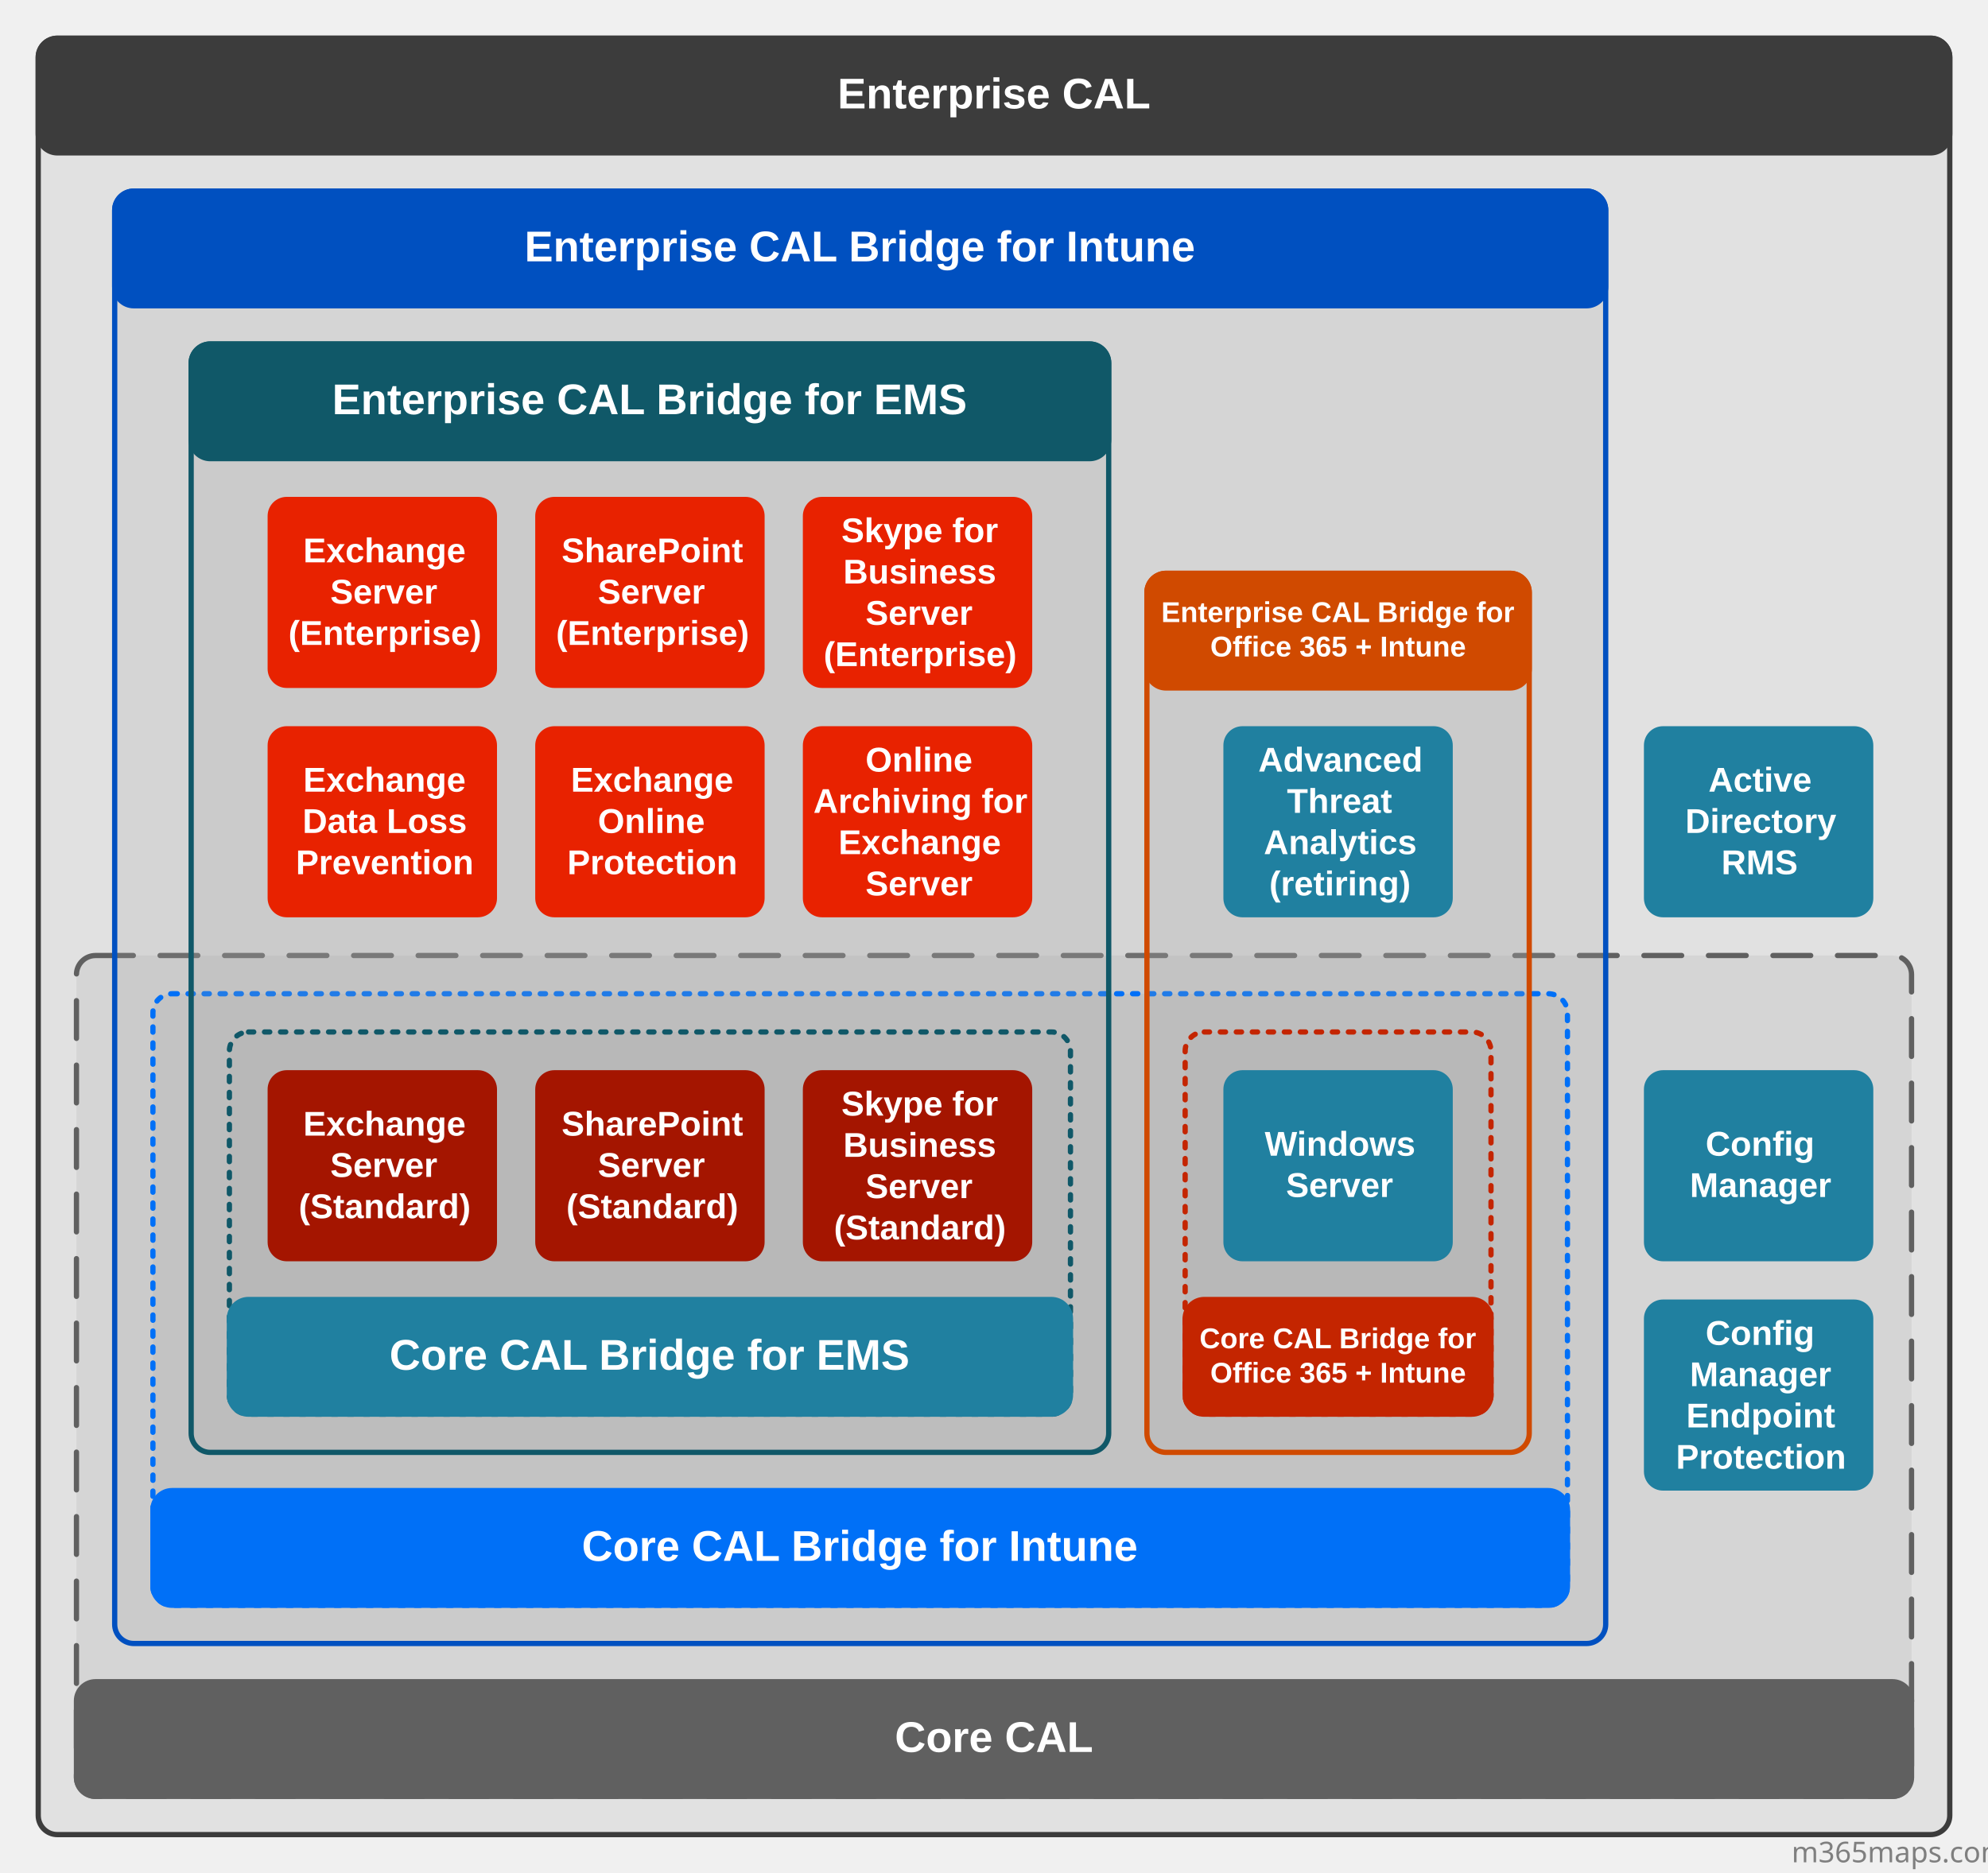
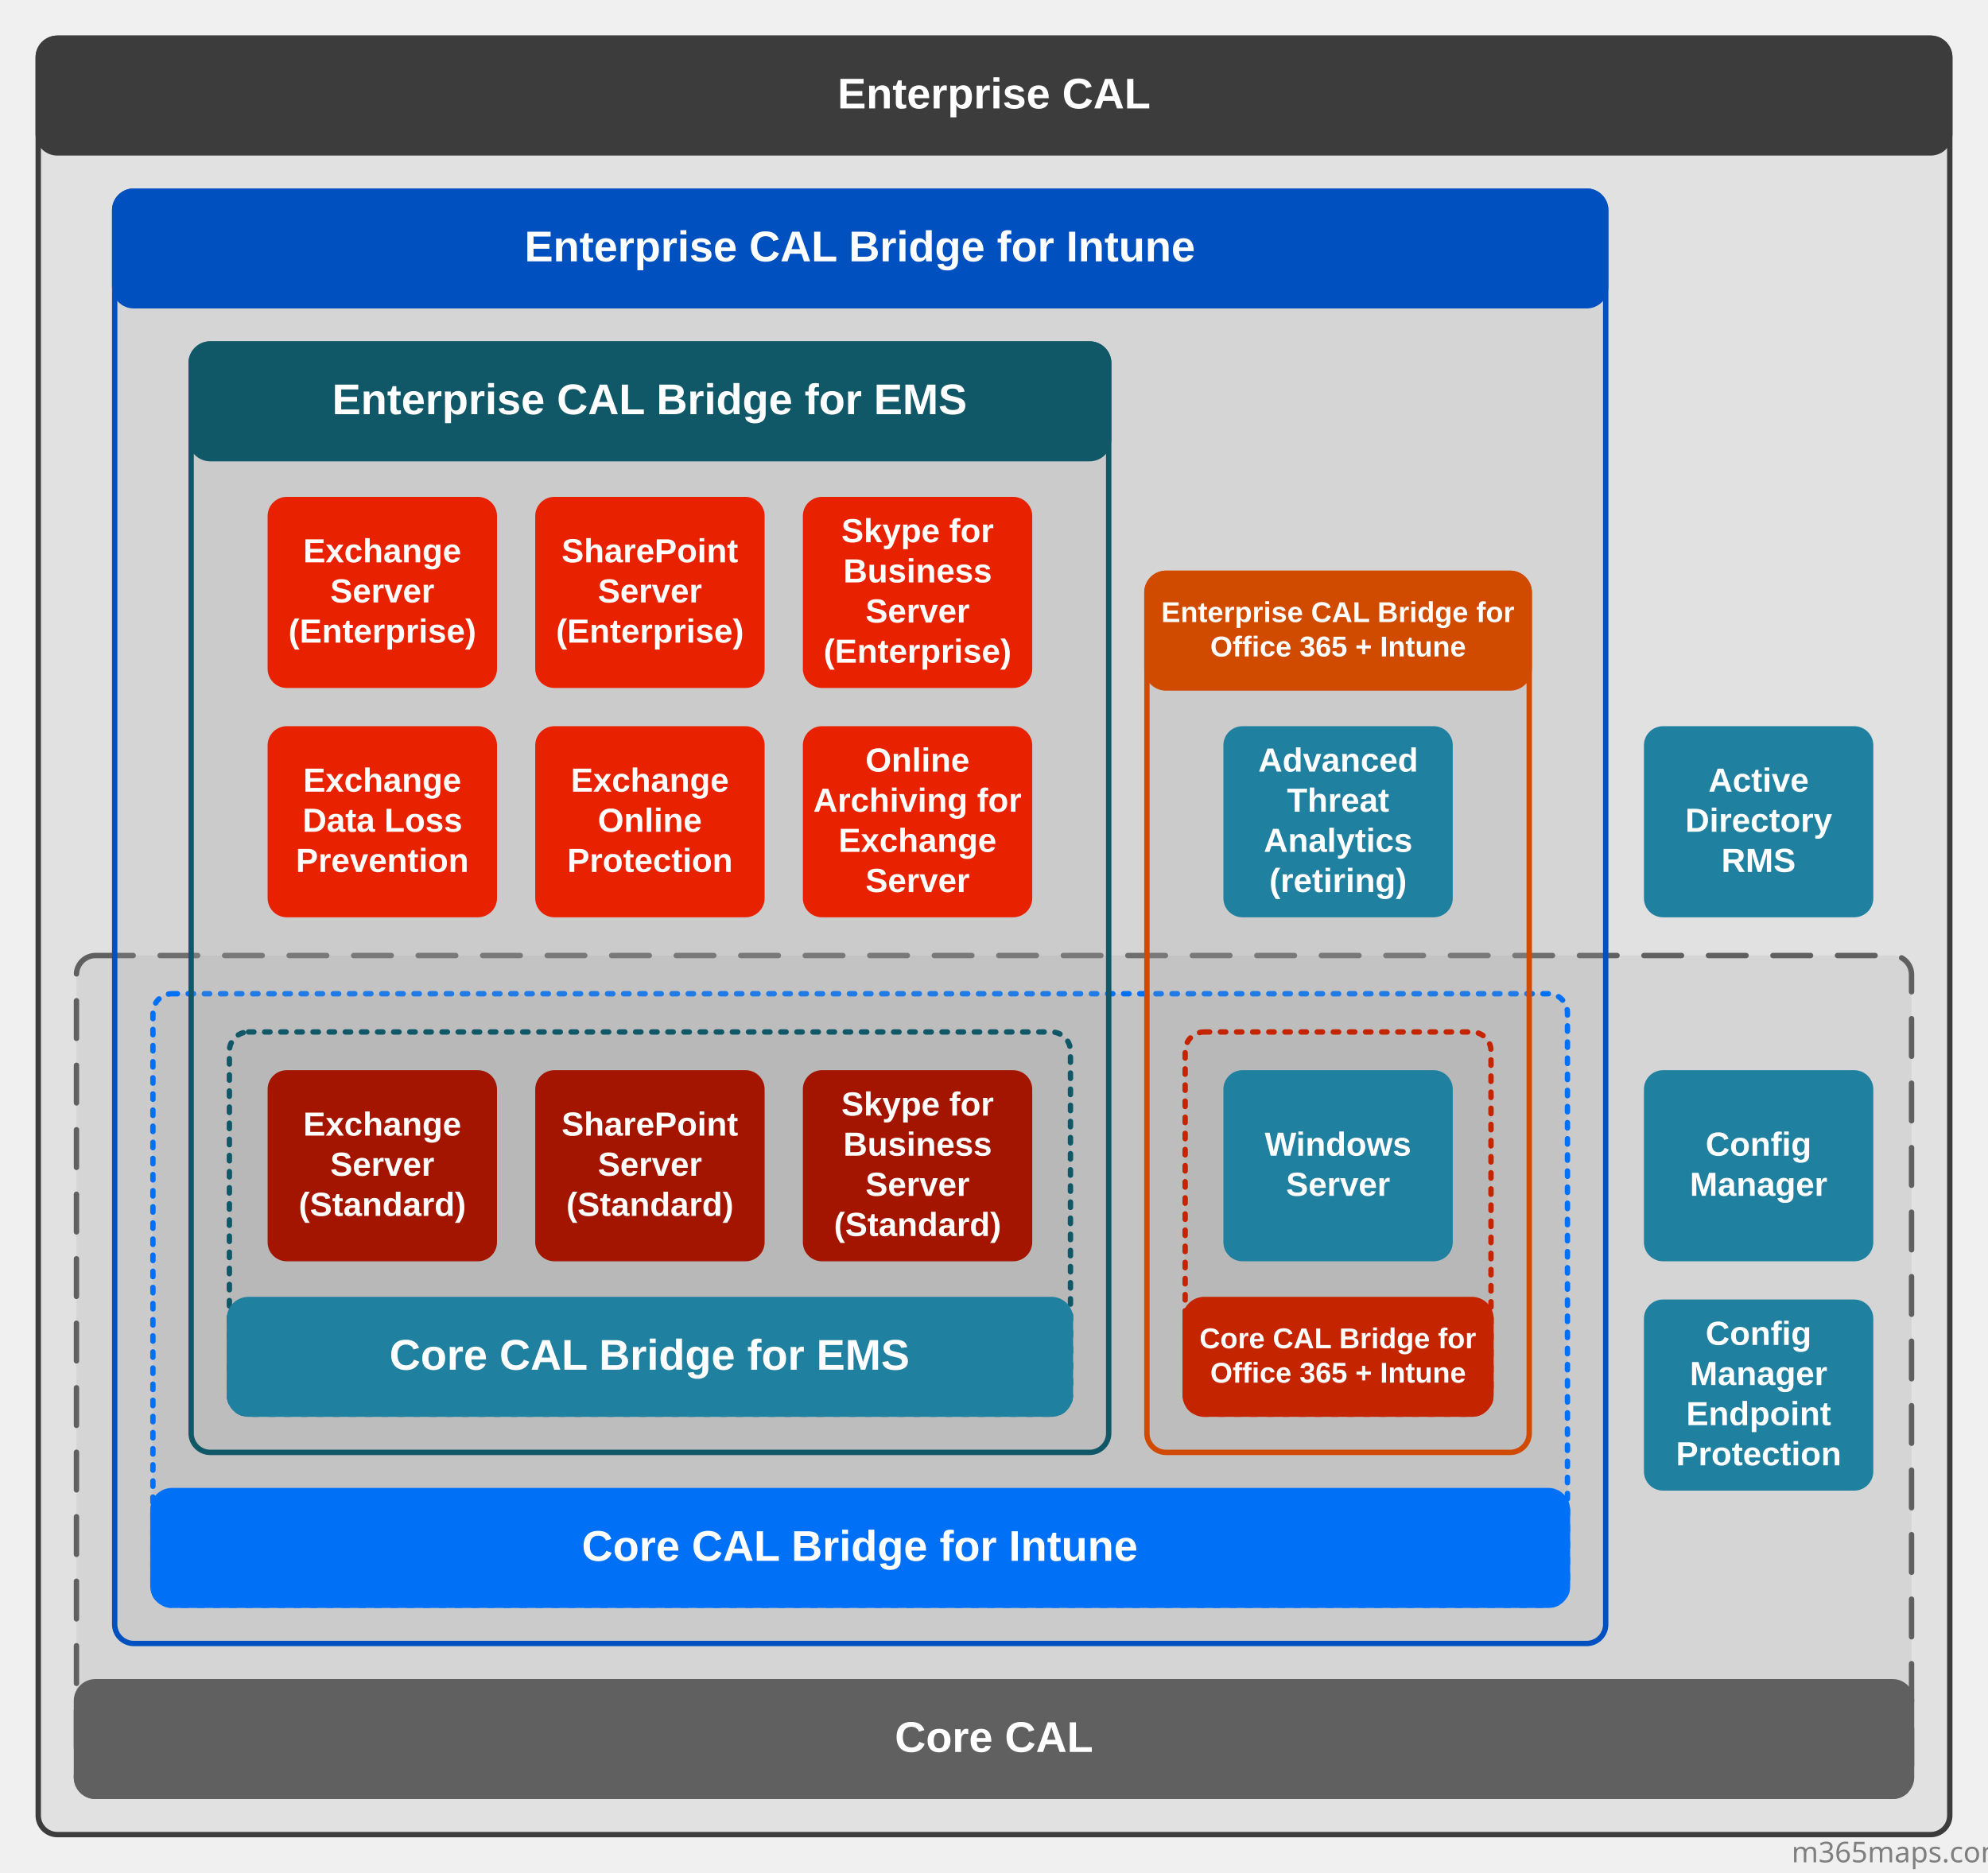
<svg xmlns="http://www.w3.org/2000/svg" width="832" height="784" viewBox="0 0 832 784" class="a">
  <style>
- .b {fill:#a5a5a5;fill-opacity:0.2;stroke:#3c3c3c;stroke-linecap:round;stroke-linejoin:round;stroke-width:2.2}
- .c {fill:#a5a5a5;fill-opacity:0.2;stroke:#606060;stroke-dasharray:15.8,11.2;stroke-linecap:round;stroke-linejoin:round;stroke-width:2.2}
- .d {fill:#a5a5a5;fill-opacity:0.2;stroke:#0050c0;stroke-linecap:round;stroke-linejoin:round;stroke-width:2.2}
- .e {fill:#a5a5a5;fill-opacity:0.2;stroke:#0070f7;stroke-dasharray:2.2,4.5;stroke-linecap:round;stroke-linejoin:round;stroke-width:2.2}
- .f {fill:#a5a5a5;fill-opacity:0.2;stroke:#105868;stroke-linecap:round;stroke-linejoin:round;stroke-width:2.2}
- .g {fill:#a5a5a5;fill-opacity:0.2;stroke:#105868;stroke-dasharray:2.2,4.5;stroke-linecap:round;stroke-linejoin:round;stroke-width:2.2}
- .h {fill:#a5a5a5;fill-opacity:0.2;stroke:#d04a00;stroke-linecap:round;stroke-linejoin:round;stroke-width:2.2}
- .i {fill:#a5a5a5;fill-opacity:0.2;stroke:#c42500;stroke-dasharray:2.2,4.5;stroke-linecap:round;stroke-linejoin:round;stroke-width:2.2}
+ .b {fill:#a5a5a5;fill-opacity:0.2;stroke:#3c3c3c;stroke-linecap:round;stroke-linejoin:round;stroke-width:2.25}
+ .c {fill:#a5a5a5;fill-opacity:0.2;stroke:#606060;stroke-dasharray:15.75,11.25;stroke-linecap:round;stroke-linejoin:round;stroke-width:2.25}
+ .d {fill:#a5a5a5;fill-opacity:0.2;stroke:#0050c0;stroke-linecap:round;stroke-linejoin:round;stroke-width:2.25}
+ .e {fill:#a5a5a5;fill-opacity:0.2;stroke:#0070f7;stroke-dasharray:2.25,4.5;stroke-linecap:round;stroke-linejoin:round;stroke-width:2.25}
+ .f {fill:#a5a5a5;fill-opacity:0.2;stroke:#105868;stroke-linecap:round;stroke-linejoin:round;stroke-width:2.25}
+ .g {fill:#a5a5a5;fill-opacity:0.2;stroke:#105868;stroke-dasharray:2.25,4.5;stroke-linecap:round;stroke-linejoin:round;stroke-width:2.25}
+ .h {fill:#a5a5a5;fill-opacity:0.2;stroke:#d04a00;stroke-linecap:round;stroke-linejoin:round;stroke-width:2.25}
+ .i {fill:#a5a5a5;fill-opacity:0.2;stroke:#c42500;stroke-dasharray:2.25,4.5;stroke-linecap:round;stroke-linejoin:round;stroke-width:2.25}
.j {fill:#2080a0;stroke:none;stroke-linecap:round;stroke-linejoin:round;stroke-width:0.5}
- .k {fill:#ffffff;font-family:Arial;font-size:1.2em;font-weight:bold}
+ .k {fill:#ffffff;font-family:Arial;font-size:1.167em;font-weight:bold}
.l {font-size:1em}
- .m {fill:#c42500;stroke:#c42500;stroke-linecap:round;stroke-linejoin:round;stroke-width:2.2}
+ .m {fill:#c42500;stroke:#c42500;stroke-linecap:round;stroke-linejoin:round;stroke-width:2.25}
.n {fill:#ffffff;font-family:Arial;font-size:1em;font-weight:bold}
- .o {fill:#0050c0;stroke:#0050c0;stroke-linecap:round;stroke-linejoin:round;stroke-width:2.2}
+ .o {fill:#0050c0;stroke:#0050c0;stroke-linecap:round;stroke-linejoin:round;stroke-width:2.25}
.p {fill:#ffffff;font-family:Arial;font-size:1.5em;font-weight:bold}
- .q {fill:#d04a00;stroke:#d04a00;stroke-linecap:round;stroke-linejoin:round;stroke-width:2.2}
- .r {fill:#0070f7;stroke:#0070f7;stroke-linecap:round;stroke-linejoin:round;stroke-width:2.2}
+ .q {fill:#d04a00;stroke:#d04a00;stroke-linecap:round;stroke-linejoin:round;stroke-width:2.25}
+ .r {fill:#0070f7;stroke:#0070f7;stroke-linecap:round;stroke-linejoin:round;stroke-width:2.25}
.s {fill:#a41500;stroke:none;stroke-linecap:round;stroke-linejoin:round;stroke-width:1}
.t {fill:#e82200;stroke:none;stroke-linecap:round;stroke-linejoin:round;stroke-width:1}
- .u {fill:#606060;stroke:#606060;stroke-linecap:round;stroke-linejoin:round;stroke-width:2.2}
- .v {fill:#3c3c3c;stroke:#3c3c3c;stroke-linecap:round;stroke-linejoin:round;stroke-width:2.2}
- .w {fill:#2080a0;stroke:#2080a0;stroke-linecap:round;stroke-linejoin:round;stroke-width:2.2}
- .x {fill:#105868;stroke:#105868;stroke-linecap:round;stroke-linejoin:round;stroke-width:2.2}
- .y {fill:none;stroke:none;stroke-linecap:round;stroke-linejoin:round;stroke-width:0.8}
+ .u {fill:#606060;stroke:#606060;stroke-linecap:round;stroke-linejoin:round;stroke-width:2.25}
+ .v {fill:#3c3c3c;stroke:#3c3c3c;stroke-linecap:round;stroke-linejoin:round;stroke-width:2.25}
+ .w {fill:#2080a0;stroke:#2080a0;stroke-linecap:round;stroke-linejoin:round;stroke-width:2.25}
+ .x {fill:#105868;stroke:#105868;stroke-linecap:round;stroke-linejoin:round;stroke-width:2.25}
+ .y {fill:none;stroke:none;stroke-linecap:round;stroke-linejoin:round;stroke-width:0.75}
.z {fill:#7f7f7f;font-family:Calibri;font-size:1em}
.a {fill:none;fill-rule:evenodd;font-size:12px;overflow:visible;stroke-linecap:square;stroke-miterlimit:3}
</style>
  <rect x="16" y="16" width="800" height="752" rx="8" ry="8" class="b" />
  <rect x="32" y="400" width="768" height="352" rx="8" ry="8" class="c" />
  <rect x="48" y="80" width="624" height="608" rx="8" ry="8" class="d" />
  <rect x="64" y="416" width="592" height="256" rx="8" ry="8" class="e" />
  <rect x="80" y="144" width="384" height="464" rx="8" ry="8" class="f" />
  <rect x="96" y="432" width="352" height="160" rx="8" ry="8" class="g" />
  <rect x="480" y="240" width="160" height="368" rx="8" ry="8" class="h" />
  <rect x="496" y="432" width="128" height="160" rx="8" ry="8" class="i" />
  <a target="_blank" href="https://learn.microsoft.com/advanced-threat-analytics/">
-     <rect x="512" y="304" width="96" height="80" rx="8" ry="8" class="j" />
+     <rect x="512" y="304" width="96" height="80" rx="8" ry="8" class="j" data-feature="58F50BBE-9314-E84E-AA5D-7ABC87C23161" />
    <text x="526.6" y="323" class="k">Advanced <tspan x="538.6" dy="1.2em" class="l">Threat </tspan>
      <tspan x="528.9" dy="1.2em" class="l">Analytics </tspan>
      <tspan x="531.2" dy="1.2em" class="l">(retiring)</tspan>
    </text>
  </a>
  <a target="_blank" href="https://www.microsoft.com/licensing/product-licensing/client-access-license">
    <rect x="512" y="448" width="96" height="80" rx="8" ry="8" class="j" />
    <text x="529.3" y="483.8" class="k">Windows <tspan x="538.2" dy="1.2em" class="l">Server</tspan>
    </text>
  </a>
  <a target="_blank" href="https://learn.microsoft.com/configmgr/core/understand/introduction">
-     <rect x="688" y="448" width="96" height="80" rx="8" ry="8" class="j" />
+     <rect x="688" y="448" width="96" height="80" rx="8" ry="8" class="j" data-feature="0B8DFA69-643F-D844-96F6-C74DC8192940" />
    <text x="713.8" y="483.8" class="k">Config <tspan x="707.2" dy="1.2em" class="l">Manager</tspan>
    </text>
  </a>
  <a target="_blank" href="https://learn.microsoft.com/sccm/protect/deploy-use/endpoint-protection">
-     <rect x="688" y="544" width="96" height="80" rx="8" ry="8" class="j" />
+     <rect x="688" y="544" width="96" height="80" rx="8" ry="8" class="j" data-feature="A0D08C85-BA3B-7540-AD6C-7BD1FAD0A5C8" />
    <text x="713.8" y="563" class="k">Config <tspan x="707.2" dy="1.2em" class="l">Manager </tspan>
      <tspan x="705.7" dy="1.2em" class="l">Endpoint </tspan>
      <tspan x="701.4" dy="1.2em" class="l">Protection</tspan>
    </text>
  </a>
  <a target="_blank" href="https://learn.microsoft.com/azure/information-protection/compare-on-premise">
-     <rect x="688" y="304" width="96" height="80" rx="8" ry="8" class="j" />
+     <rect x="688" y="304" width="96" height="80" rx="8" ry="8" class="j" data-feature="18083F2D-BB19-3B44-B7C0-B07BBEFDBA89" />
    <text x="715" y="331.4" class="k">Active <tspan x="705.3" dy="1.2em" class="l">Directory </tspan>
      <tspan x="720.4" dy="1.2em" class="l">RMS</tspan>
    </text>
  </a>
  <a target="_blank" href="https://www.microsoft.com/licensing/product-licensing/client-access-license">
    <rect x="496" y="544" width="128" height="48" rx="8" ry="8" class="m" />
    <text x="502" y="564.4" class="n">Core CAL Bridge for <tspan x="506.5" dy="1.2em" class="l">Office 365 + Intune</tspan>
    </text>
  </a>
  <a target="_blank" href="https://www.microsoft.com/licensing/product-licensing/client-access-license">
    <rect x="48" y="80" width="624" height="48" rx="8" ry="8" class="o" />
    <text x="219.5" y="109.4" class="p">Enterprise CAL Bridge for Intune</text>
  </a>
  <a target="_blank" href="https://www.microsoft.com/licensing/product-licensing/client-access-license">
    <rect x="480" y="240" width="160" height="48" rx="8" ry="8" class="q" />
    <text x="486" y="260.4" class="n">Enterprise CAL Bridge for <tspan x="506.5" dy="1.2em" class="l">Office 365 + Intune</tspan>
    </text>
  </a>
  <a target="_blank" href="https://www.microsoft.com/licensing/product-licensing/client-access-license">
    <rect x="64" y="624" width="592" height="48" rx="8" ry="8" class="r" />
    <text x="243.5" y="653.4" class="p">Core CAL Bridge for Intune</text>
  </a>
  <a target="_blank" href="https://www.microsoft.com/microsoft-365/exchange/microsoft-exchange-server-licensing-licensing-overview">
    <rect x="112" y="448" width="96" height="80" rx="8" ry="8" class="s" />
    <text x="126.9" y="475.4" class="k">Exchange <tspan x="138.2" dy="1.2em" class="l">Server </tspan>
      <tspan x="125" dy="1.2em" class="l">(Standard)</tspan>
    </text>
  </a>
  <a target="_blank" href="https://www.microsoft.com/microsoft-365/sharepoint/sharepoint-licensing-overview">
    <rect x="224" y="448" width="96" height="80" rx="8" ry="8" class="s" />
    <text x="235" y="475.4" class="k">SharePoint <tspan x="250.2" dy="1.2em" class="l">Server </tspan>
      <tspan x="237" dy="1.2em" class="l">(Standard)</tspan>
    </text>
  </a>
  <a target="_blank" href="https://www.microsoft.com/microsoft-365/skype-for-business/it-pros">
    <rect x="336" y="448" width="96" height="80" rx="8" ry="8" class="s" />
    <text x="352.1" y="467" class="k">Skype for <tspan x="352.9" dy="1.2em" class="l">Business </tspan>
      <tspan x="362.2" dy="1.2em" class="l">Server </tspan>
      <tspan x="349" dy="1.2em" class="l">(Standard)</tspan>
    </text>
  </a>
  <a target="_blank" href="https://www.microsoft.com/microsoft-365/exchange/microsoft-exchange-server-licensing-licensing-overview">
    <rect x="112" y="208" width="96" height="80" rx="8" ry="8" class="t" />
    <text x="126.9" y="235.4" class="k">Exchange <tspan x="138.2" dy="1.2em" class="l">Server </tspan>
      <tspan x="120.7" dy="1.2em" class="l">(Enterprise)</tspan>
    </text>
  </a>
  <a target="_blank" href="https://www.microsoft.com/microsoft-365/sharepoint/sharepoint-licensing-overview">
    <rect x="224" y="208" width="96" height="80" rx="8" ry="8" class="t" />
    <text x="235" y="235.4" class="k">SharePoint <tspan x="250.2" dy="1.2em" class="l">Server </tspan>
      <tspan x="232.7" dy="1.2em" class="l">(Enterprise)</tspan>
    </text>
  </a>
  <a target="_blank" href="https://www.microsoft.com/microsoft-365/skype-for-business/it-pros">
    <rect x="336" y="208" width="96" height="80" rx="8" ry="8" class="t" />
    <text x="352.1" y="227" class="k">Skype for <tspan x="352.9" dy="1.2em" class="l">Business </tspan>
      <tspan x="362.2" dy="1.2em" class="l">Server </tspan>
      <tspan x="344.7" dy="1.2em" class="l">(Enterprise)</tspan>
    </text>
  </a>
  <a target="_blank" href="https://learn.microsoft.com/Exchange/policy-and-compliance/data-loss-prevention/data-loss-prevention">
    <rect x="112" y="304" width="96" height="80" rx="8" ry="8" class="t" />
    <text x="126.9" y="331.4" class="k">Exchange <tspan x="126.6" dy="1.2em" class="l">Data Loss </tspan>
      <tspan x="123.8" dy="1.2em" class="l">Prevention</tspan>
    </text>
  </a>
  <a target="_blank" href="https://learn.microsoft.com/office365/servicedescriptions/exchange-online-protection-service-description/exchange-online-protection-service-description">
-     <rect x="224" y="304" width="96" height="80" rx="8" ry="8" class="t" />
+     <rect x="224" y="304" width="96" height="80" rx="8" ry="8" class="t" data-feature="BAC5A674-C259-6249-AB8A-12C313A32549" />
    <text x="238.9" y="331.4" class="k">Exchange <tspan x="250.2" dy="1.2em" class="l">Online </tspan>
      <tspan x="237.4" dy="1.2em" class="l">Protection</tspan>
    </text>
  </a>
  <a target="_blank" href="https://learn.microsoft.com/office365/servicedescriptions/exchange-online-archiving-service-description/exchange-online-archiving-service-description">
    <rect x="336" y="304" width="96" height="80" rx="8" ry="8" class="t" />
    <text x="362.2" y="323" class="k">Online <tspan x="340.4" dy="1.2em" class="l">Archiving for </tspan>
      <tspan x="350.9" dy="1.2em" class="l">Exchange </tspan>
      <tspan x="362.2" dy="1.2em" class="l">Server</tspan>
    </text>
  </a>
  <a target="_blank" href="https://www.microsoft.com/licensing/product-licensing/client-access-license">
    <rect x="32" y="704" width="768" height="48" rx="8" ry="8" class="u" />
    <text x="374.5" y="733.4" class="p">Core CAL</text>
  </a>
  <a target="_blank" href="https://www.microsoft.com/licensing/product-licensing/client-access-license">
    <rect x="16" y="16" width="800" height="48" rx="8" ry="8" class="v" />
    <text x="350.5" y="45.4" class="p">Enterprise CAL</text>
  </a>
  <a target="_blank" href="https://www.microsoft.com/licensing/product-licensing/client-access-license">
    <rect x="96" y="544" width="352" height="48" rx="8" ry="8" class="w" />
    <text x="163" y="573.4" class="p">Core CAL Bridge for EMS</text>
  </a>
  <a target="_blank" href="https://www.microsoft.com/licensing/product-licensing/client-access-license">
    <rect x="80" y="144" width="384" height="48" rx="8" ry="8" class="x" />
    <text x="139" y="173.4" class="p">Enterprise CAL Bridge for EMS</text>
  </a>
  <a target="_blank" href="https://m365maps.com/">
-     <rect y="768" width="832" height="16" class="y" />
+     <rect x="0" y="768" width="832" height="16" class="y" />
    <text x="749.8" y="779.6" class="z">m365maps.com</text>
  </a>
</svg>
